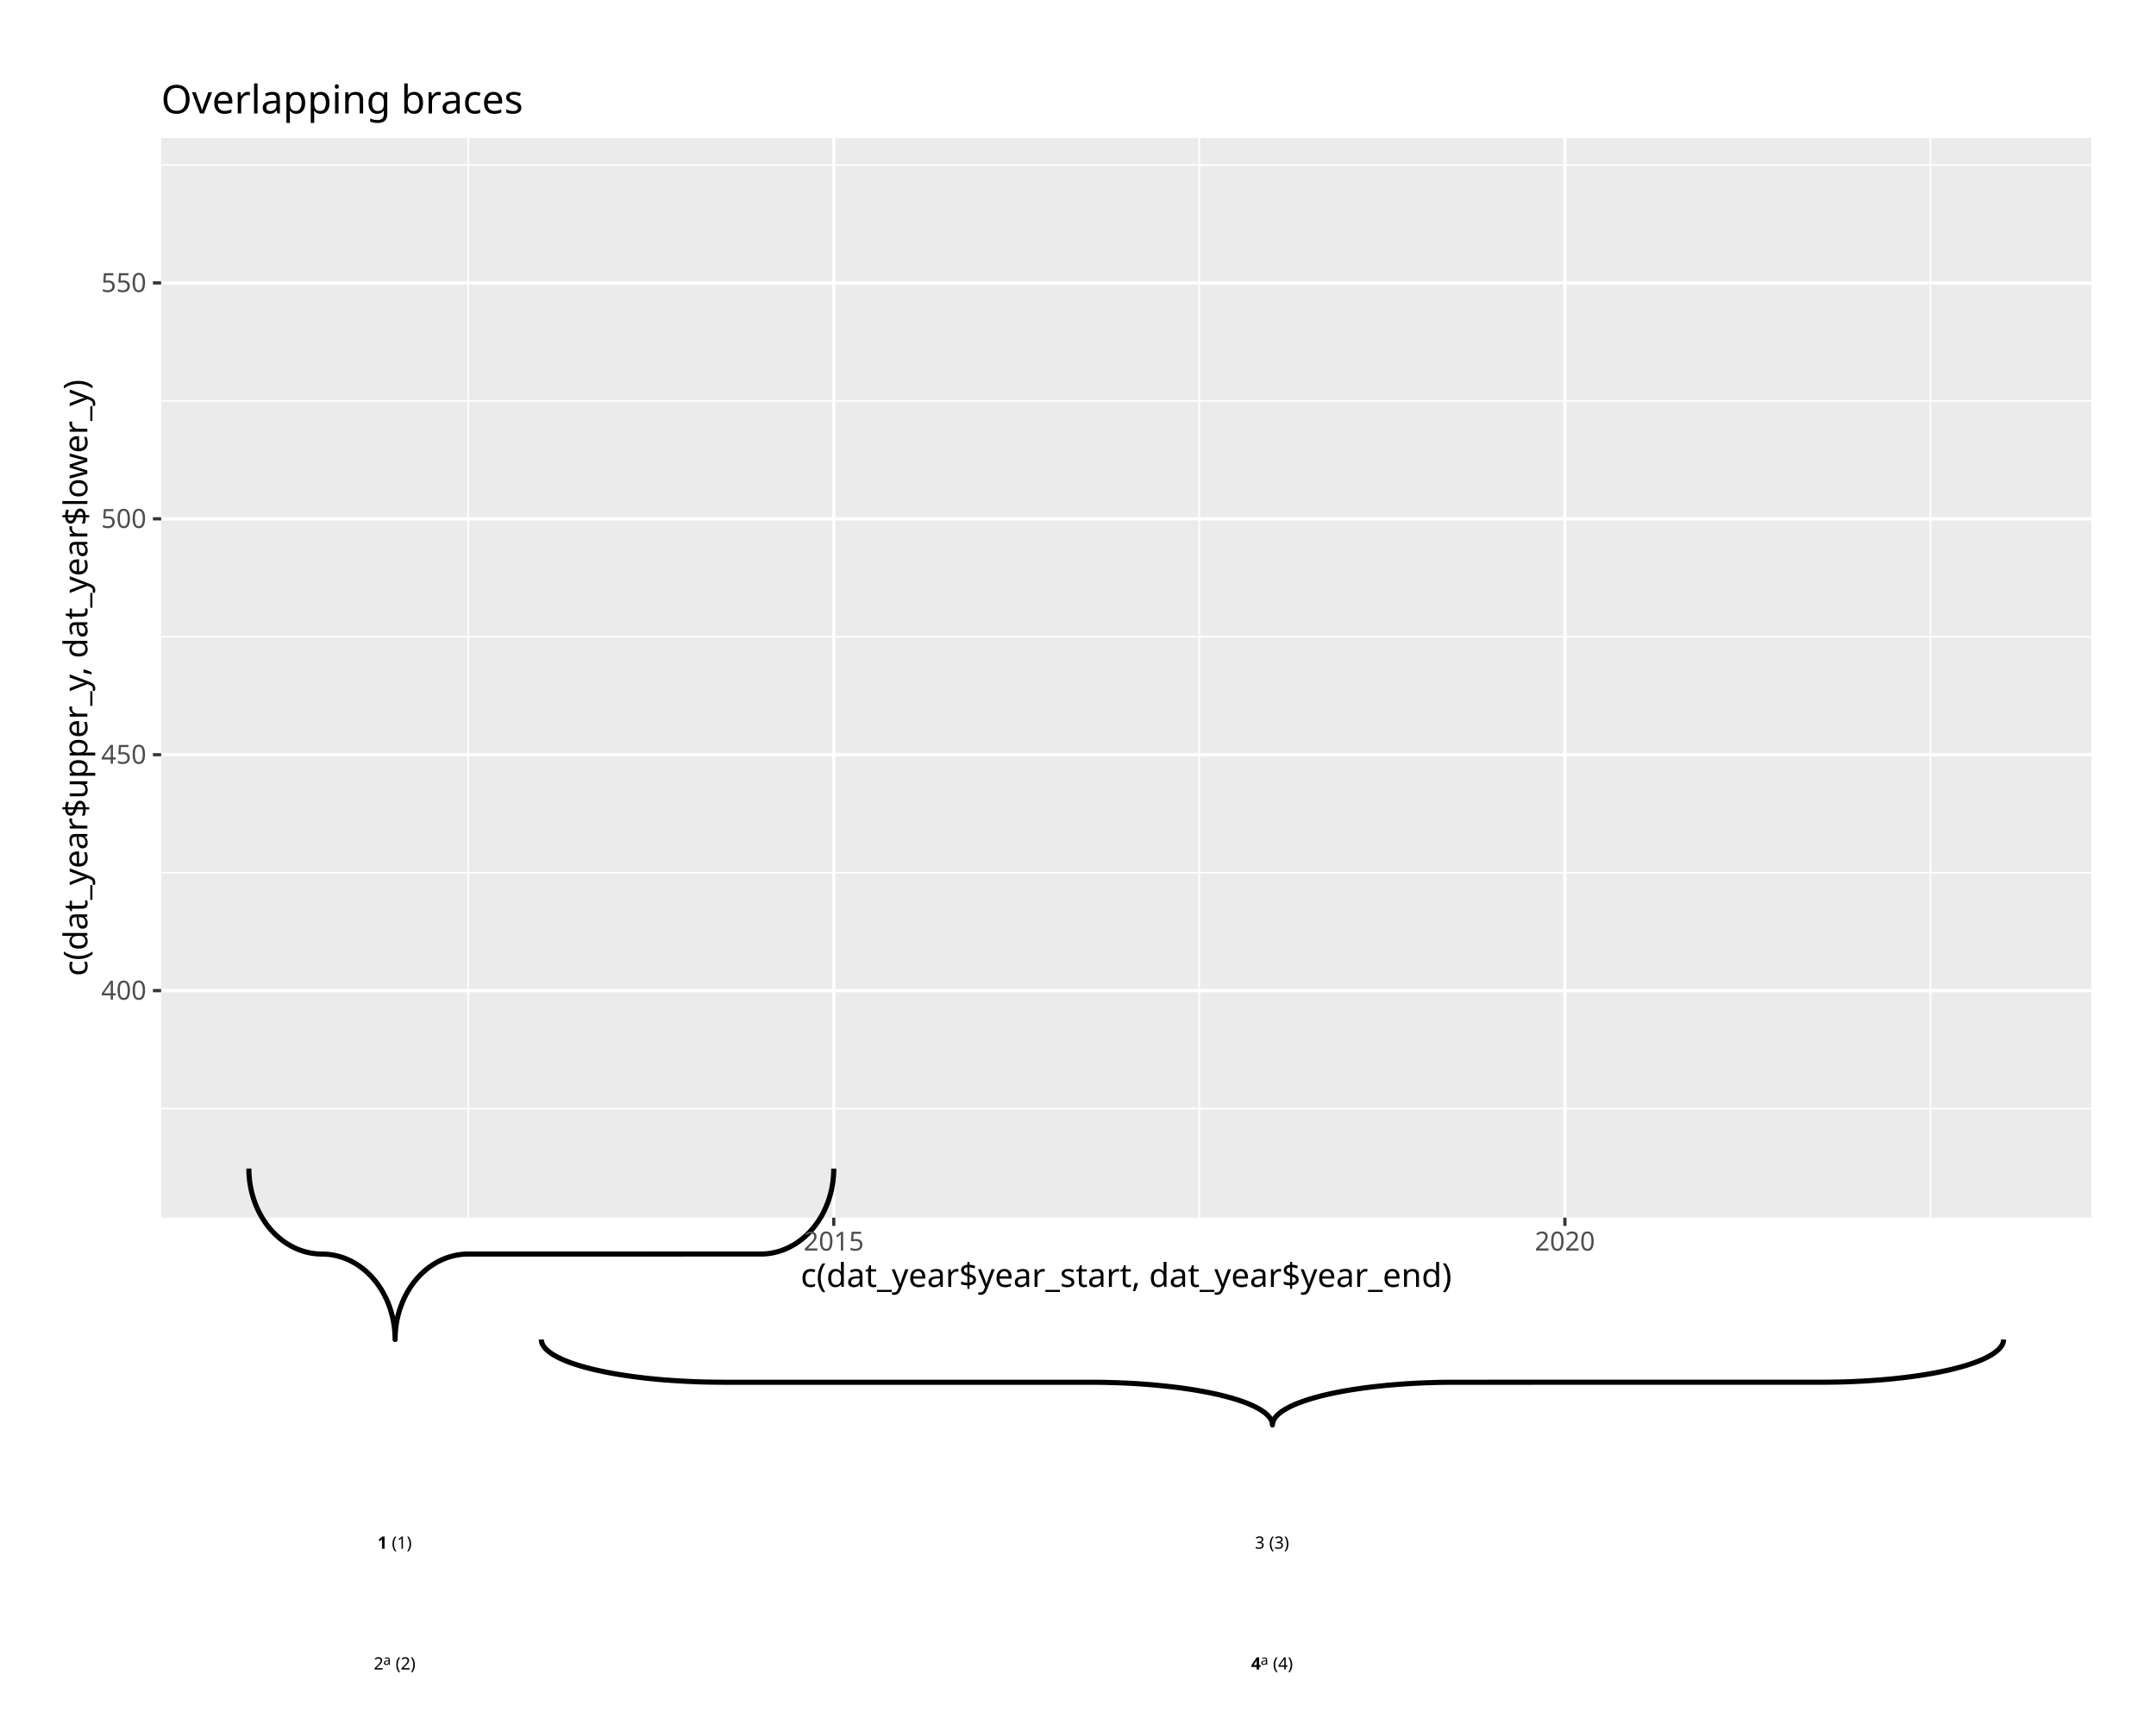
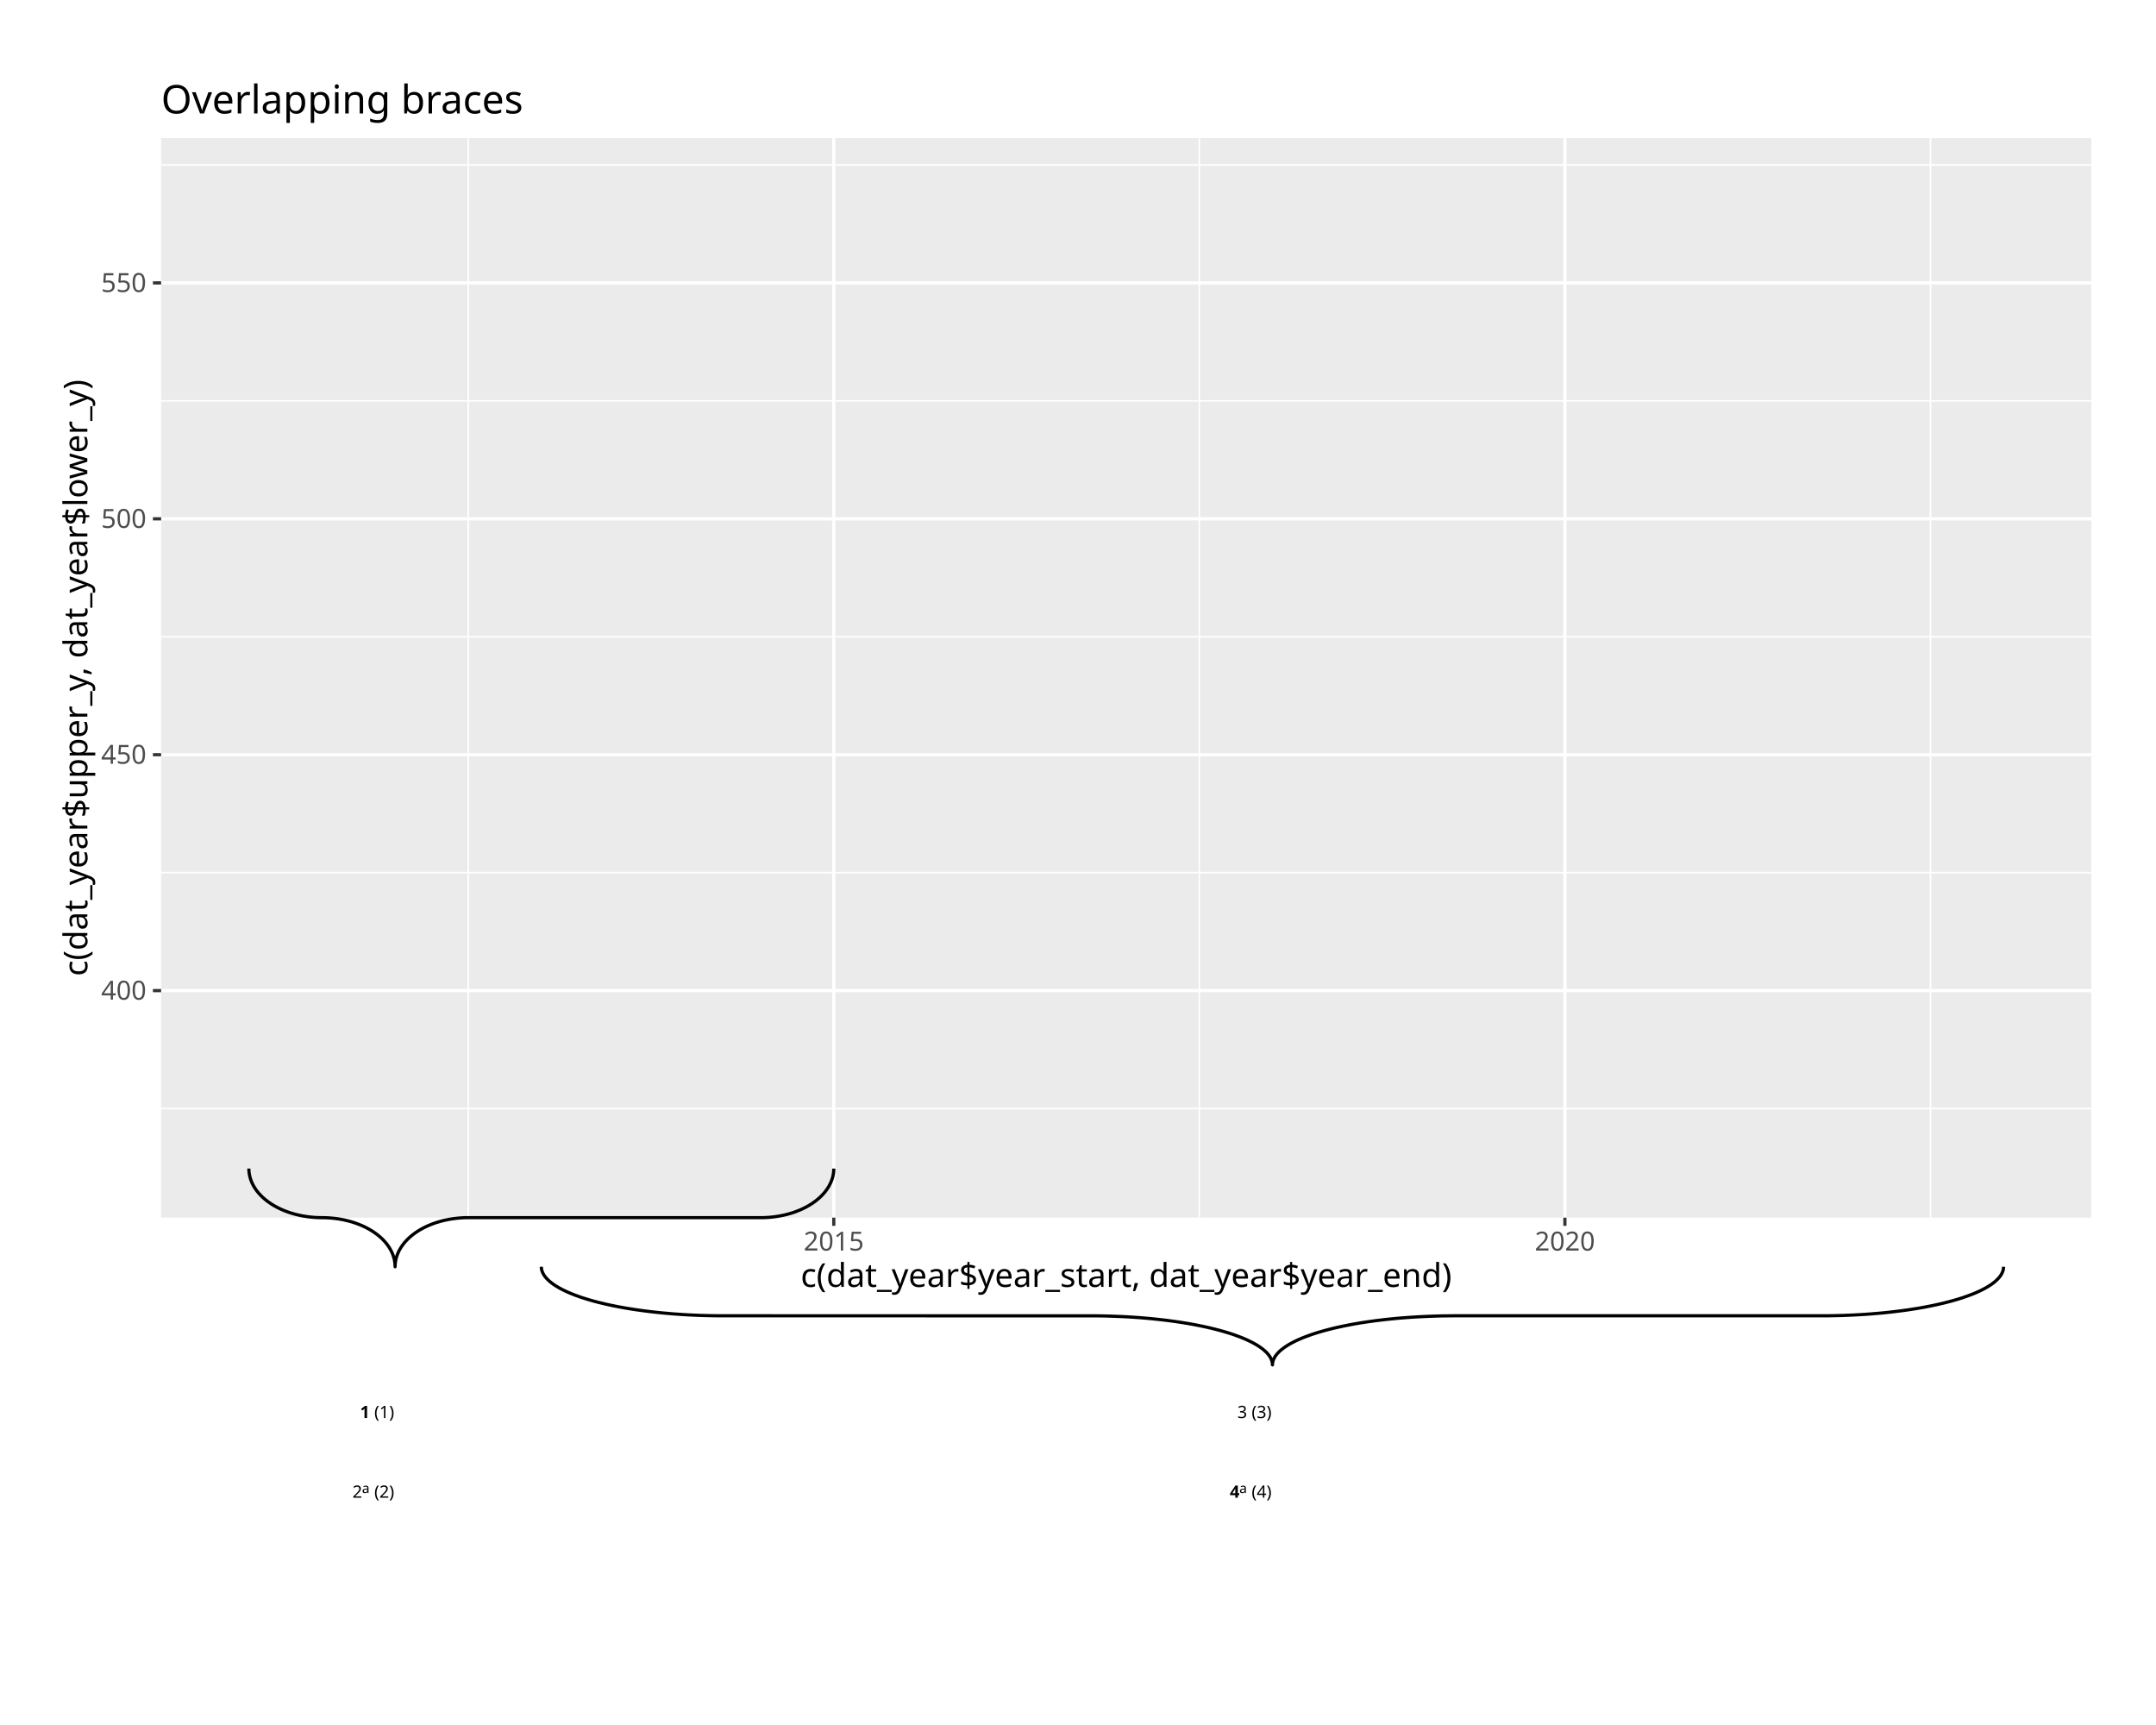
<svg xmlns="http://www.w3.org/2000/svg" class="svglite" data-engine-version="2.0" width="720.00pt" height="576.00pt" viewBox="0 0 720.00 576.00">
  <defs>
    <style type="text/css">
    .svglite line, .svglite polyline, .svglite polygon, .svglite path, .svglite rect, .svglite circle {
      fill: none;
      stroke: #000000;
      stroke-linecap: round;
      stroke-linejoin: round;
      stroke-miterlimit: 10.00;
    }
  </style>
  </defs>
  <rect width="100%" height="100%" style="stroke: none; fill: #FFFFFF;" />
  <defs>
    <clipPath id="cpMC4wMHw3MjAuMDB8MC4wMHw1NzYuMDA=">
      <rect x="0.00" y="0.00" width="720.00" height="576.00" />
    </clipPath>
  </defs>
  <g clip-path="url(#cpMC4wMHw3MjAuMDB8MC4wMHw1NzYuMDA=)">
    <rect x="-0" y="0.00" width="720.00" height="576.00" style="stroke-width: 1.07; stroke: #FFFFFF; fill: #FFFFFF;" />
    <rect x="53.81" y="46.10" width="644.59" height="360.49" style="stroke-width: 1.07; stroke: none; fill: #EBEBEB;" />
    <polyline points="53.81,370.16 698.40,370.16 " style="stroke-width: 0.53; stroke: #FFFFFF; stroke-linecap: butt;" />
    <polyline points="53.81,291.39 698.40,291.39 " style="stroke-width: 0.53; stroke: #FFFFFF; stroke-linecap: butt;" />
    <polyline points="53.81,212.62 698.40,212.62 " style="stroke-width: 0.53; stroke: #FFFFFF; stroke-linecap: butt;" />
    <polyline points="53.81,133.85 698.40,133.85 " style="stroke-width: 0.53; stroke: #FFFFFF; stroke-linecap: butt;" />
    <polyline points="53.81,55.09 698.40,55.09 " style="stroke-width: 0.53; stroke: #FFFFFF; stroke-linecap: butt;" />
    <polyline points="156.36,406.59 156.36,46.10 " style="stroke-width: 0.53; stroke: #FFFFFF; stroke-linecap: butt;" />
    <polyline points="400.52,406.59 400.52,46.10 " style="stroke-width: 0.53; stroke: #FFFFFF; stroke-linecap: butt;" />
    <polyline points="644.68,406.59 644.68,46.10 " style="stroke-width: 0.53; stroke: #FFFFFF; stroke-linecap: butt;" />
    <polyline points="53.81,330.78 698.40,330.78 " style="stroke-width: 1.07; stroke: #FFFFFF; stroke-linecap: butt;" />
    <polyline points="53.81,252.01 698.40,252.01 " style="stroke-width: 1.07; stroke: #FFFFFF; stroke-linecap: butt;" />
    <polyline points="53.81,173.24 698.40,173.24 " style="stroke-width: 1.07; stroke: #FFFFFF; stroke-linecap: butt;" />
    <polyline points="53.81,94.47 698.40,94.47 " style="stroke-width: 1.07; stroke: #FFFFFF; stroke-linecap: butt;" />
    <polyline points="278.44,406.59 278.44,46.10 " style="stroke-width: 1.07; stroke: #FFFFFF; stroke-linecap: butt;" />
    <polyline points="522.60,406.59 522.60,46.10 " style="stroke-width: 1.07; stroke: #FFFFFF; stroke-linecap: butt;" />
-     <polyline points="83.11,390.21 83.11,390.66 83.14,391.56 83.18,392.46 83.26,393.35 83.35,394.25 83.48,395.14 83.62,396.02 83.79,396.90 83.98,397.77 84.20,398.64 84.44,399.49 84.70,400.34 84.99,401.18 85.29,402.00 85.62,402.82 85.97,403.62 86.35,404.41 86.74,405.18 87.16,405.94 87.59,406.69 88.05,407.41 88.52,408.12 89.01,408.82 89.53,409.49 90.06,410.14 90.60,410.78 91.17,411.39 91.75,411.99 92.34,412.56 92.96,413.11 93.58,413.63 94.22,414.13 94.87,414.61 95.54,415.07 96.22,415.50 96.91,415.90 97.61,416.28 98.31,416.63 99.03,416.96 99.76,417.26 100.49,417.53 101.24,417.78 101.98,418.00 102.74,418.19 103.50,418.35 104.26,418.49 105.02,418.59 105.79,418.67 106.56,418.72 107.33,418.74 108.10,418.75 108.87,418.79 109.64,418.85 110.41,418.94 111.17,419.06 111.93,419.21 112.69,419.39 113.44,419.59 114.18,419.82 114.92,420.08 115.65,420.37 116.38,420.68 117.09,421.02 117.79,421.39 118.49,421.78 119.17,422.20 119.84,422.64 120.50,423.11 121.15,423.60 121.78,424.11 122.40,424.65 123.00,425.21 123.59,425.79 124.17,426.40 124.72,427.02 125.26,427.67 125.78,428.33 126.28,429.01 126.77,429.71 127.23,430.43 127.68,431.17 128.10,431.92 128.51,432.69 128.89,433.47 129.25,434.26 129.59,435.07 129.91,435.89 130.21,436.72 130.48,437.57 130.73,438.42 130.96,439.28 131.17,440.15 131.35,441.02 131.50,441.90 131.64,442.79 131.75,443.68 131.83,444.58 131.89,445.48 131.93,446.38 131.94,447.28 131.94,447.28 131.94,446.83 131.97,445.93 132.02,445.03 132.09,444.13 132.19,443.24 132.31,442.35 132.45,441.46 132.62,440.58 132.82,439.71 133.03,438.85 133.27,437.99 133.53,437.14 133.82,436.31 134.13,435.48 134.46,434.67 134.81,433.86 135.18,433.07 135.57,432.30 135.99,431.54 136.42,430.80 136.88,430.07 137.35,429.36 137.85,428.67 138.36,427.99 138.89,427.34 139.44,426.71 140.00,426.09 140.58,425.50 141.18,424.93 141.79,424.38 142.41,423.85 143.05,423.35 143.71,422.87 144.37,422.42 145.05,421.99 145.74,421.58 146.44,421.20 147.15,420.85 147.87,420.52 148.59,420.22 149.33,419.95 150.07,419.70 150.82,419.49 151.57,419.30 152.33,419.13 153.09,419.00 153.86,418.89 154.62,418.81 155.39,418.76 156.16,418.74 254.60,418.73 255.37,418.70 256.14,418.63 256.91,418.54 257.67,418.42 258.43,418.27 259.19,418.10 259.94,417.89 260.68,417.66 261.42,417.40 262.15,417.11 262.87,416.80 263.59,416.46 264.29,416.09 264.99,415.70 265.67,415.29 266.34,414.84 267.00,414.38 267.65,413.89 268.28,413.37 268.90,412.83 269.50,412.27 270.09,411.69 270.66,411.09 271.22,410.46 271.76,409.82 272.28,409.15 272.78,408.47 273.27,407.77 273.73,407.05 274.18,406.32 274.60,405.56 275.01,404.80 275.39,404.02 275.75,403.22 276.09,402.41 276.41,401.59 276.71,400.76 276.98,399.92 277.23,399.07 277.46,398.21 277.66,397.34 277.85,396.46 278.00,395.58 278.14,394.69 278.24,393.80 278.33,392.91 278.39,392.01 278.43,391.11 278.44,390.21 278.44,390.21 " style="stroke-width: 1.71; stroke-linecap: butt;" />
-     <polyline points="180.77,447.28 180.78,447.50 180.84,447.95 180.96,448.40 181.15,448.85 181.39,449.30 181.69,449.74 182.05,450.19 182.48,450.63 182.96,451.06 183.50,451.49 184.10,451.92 184.75,452.35 185.47,452.76 186.24,453.18 187.06,453.58 187.94,453.99 188.87,454.38 189.86,454.77 190.89,455.15 191.98,455.52 193.12,455.88 194.31,456.24 195.54,456.58 196.82,456.92 198.14,457.25 199.51,457.56 200.92,457.87 202.37,458.17 203.86,458.45 205.39,458.73 206.96,458.99 208.56,459.24 210.19,459.48 211.85,459.71 213.55,459.92 215.27,460.13 217.02,460.32 218.79,460.49 220.59,460.66 222.40,460.81 224.24,460.94 226.09,461.06 227.96,461.17 229.85,461.27 231.74,461.35 233.65,461.42 235.56,461.47 237.48,461.51 239.41,461.53 241.33,461.55 365.34,461.55 367.27,461.57 369.19,461.60 371.11,461.65 373.02,461.71 374.92,461.78 376.81,461.87 378.68,461.97 380.55,462.09 382.39,462.22 384.22,462.36 386.03,462.52 387.81,462.69 389.57,462.87 391.31,463.07 393.02,463.27 394.69,463.49 396.34,463.73 397.96,463.97 399.54,464.23 401.09,464.50 402.60,464.78 404.07,465.07 405.50,465.37 406.89,465.68 408.23,466.01 409.54,466.34 410.79,466.68 412.00,467.03 413.17,467.39 414.28,467.76 415.34,468.13 416.35,468.52 417.31,468.91 418.22,469.31 419.07,469.71 419.87,470.12 420.61,470.54 421.29,470.96 421.92,471.38 422.49,471.81 423.00,472.25 423.45,472.69 423.84,473.13 424.18,473.57 424.45,474.02 424.66,474.46 424.82,474.91 424.91,475.36 424.94,475.81 424.94,475.81 424.94,475.59 425.01,475.14 425.13,474.69 425.31,474.24 425.55,473.79 425.86,473.35 426.22,472.91 426.64,472.47 427.12,472.03 427.66,471.60 428.26,471.17 428.92,470.75 429.63,470.33 430.40,469.91 431.22,469.51 432.10,469.11 433.03,468.71 434.02,468.33 435.06,467.95 436.15,467.57 437.28,467.21 438.47,466.86 439.70,466.51 440.98,466.17 442.31,465.84 443.68,465.53 445.09,465.22 446.54,464.92 448.03,464.64 449.56,464.36 451.12,464.10 452.72,463.85 454.35,463.61 456.02,463.38 457.71,463.17 459.43,462.97 461.18,462.78 462.95,462.60 464.75,462.44 466.57,462.29 468.40,462.15 470.26,462.03 472.13,461.92 474.01,461.82 475.91,461.74 477.81,461.67 479.73,461.62 481.65,461.58 483.57,461.56 485.50,461.55 609.50,461.54 611.43,461.52 613.35,461.49 615.27,461.45 617.18,461.39 619.08,461.31 620.97,461.22 622.85,461.12 624.71,461.00 626.56,460.87 628.38,460.73 630.19,460.58 631.97,460.41 633.74,460.22 635.47,460.03 637.18,459.82 638.86,459.60 640.51,459.36 642.12,459.12 643.70,458.86 645.25,458.59 646.76,458.31 648.23,458.02 649.66,457.72 651.05,457.41 652.40,457.08 653.70,456.75 654.96,456.41 656.17,456.06 657.33,455.70 658.44,455.33 659.50,454.96 660.52,454.57 661.48,454.18 662.38,453.79 663.23,453.38 664.03,452.97 664.77,452.56 665.46,452.13 666.08,451.71 666.65,451.28 667.16,450.84 667.62,450.41 668.01,449.96 668.34,449.52 668.61,449.08 668.83,448.63 668.98,448.18 669.07,447.73 669.10,447.28 669.10,447.28 " style="stroke-width: 1.71; stroke-linecap: butt;" />
-     <text x="126.09" y="517.13" style="font-size: 5.69px; font-weight: bold; font-family: sans;" textLength="3.17px" lengthAdjust="spacingAndGlyphs">1</text>
-     <text x="130.84" y="517.13" style="font-size: 5.69px; font-family: sans;" textLength="6.95px" lengthAdjust="spacingAndGlyphs">(1)</text>
-     <text x="124.82" y="557.47" style="font-size: 5.69px; font-family: sans;" textLength="3.17px" lengthAdjust="spacingAndGlyphs">2</text>
-     <text x="127.99" y="555.91" style="font-size: 4.55px; font-family: sans;" textLength="2.53px" lengthAdjust="spacingAndGlyphs">a</text>
-     <text x="132.10" y="557.47" style="font-size: 5.69px; font-family: sans;" textLength="6.95px" lengthAdjust="spacingAndGlyphs">(2)</text>
-     <text x="419.09" y="517.13" style="font-size: 5.69px; font-family: sans;" textLength="3.17px" lengthAdjust="spacingAndGlyphs">3</text>
-     <text x="423.83" y="517.13" style="font-size: 5.69px; font-family: sans;" textLength="6.95px" lengthAdjust="spacingAndGlyphs">(3)</text>
-     <text x="417.82" y="557.47" style="font-size: 5.69px; font-weight: bold; font-family: sans;" textLength="3.17px" lengthAdjust="spacingAndGlyphs">4</text>
-     <text x="420.99" y="555.91" style="font-size: 4.55px; font-family: sans;" textLength="2.53px" lengthAdjust="spacingAndGlyphs">a</text>
-     <text x="425.10" y="557.47" style="font-size: 5.69px; font-family: sans;" textLength="6.95px" lengthAdjust="spacingAndGlyphs">(4)</text>
+     <polyline points="83.11,390.21 83.11,390.46 83.14,390.98 83.18,391.50 83.26,392.01 83.35,392.53 83.48,393.04 83.62,393.55 83.79,394.05 83.98,394.55 84.20,395.05 84.44,395.54 84.70,396.03 84.99,396.51 85.29,396.98 85.62,397.45 85.97,397.91 86.35,398.36 86.74,398.81 87.16,399.24 87.59,399.67 88.05,400.09 88.52,400.49 89.01,400.89 89.53,401.28 90.06,401.65 90.60,402.02 91.17,402.37 91.75,402.71 92.34,403.04 92.96,403.36 93.58,403.66 94.22,403.95 94.87,404.22 95.54,404.48 96.22,404.73 96.91,404.96 97.61,405.18 98.31,405.38 99.03,405.57 99.76,405.74 100.49,405.90 101.24,406.04 101.98,406.16 102.74,406.27 103.50,406.37 104.26,406.44 105.02,406.51 105.79,406.55 106.56,406.58 107.33,406.59 108.10,406.60 108.87,406.62 109.64,406.65 110.41,406.71 111.17,406.78 111.93,406.86 112.69,406.96 113.44,407.08 114.18,407.21 114.92,407.36 115.65,407.53 116.38,407.71 117.09,407.90 117.79,408.11 118.49,408.34 119.17,408.58 119.84,408.83 120.50,409.10 121.15,409.38 121.78,409.68 122.40,409.98 123.00,410.31 123.59,410.64 124.17,410.99 124.72,411.35 125.26,411.72 125.78,412.10 126.28,412.49 126.77,412.89 127.23,413.30 127.68,413.73 128.10,414.16 128.51,414.60 128.89,415.05 129.25,415.50 129.59,415.97 129.91,416.44 130.21,416.92 130.48,417.40 130.73,417.89 130.96,418.38 131.17,418.88 131.35,419.39 131.50,419.89 131.64,420.40 131.75,420.91 131.83,421.43 131.89,421.94 131.93,422.46 131.94,422.98 131.94,422.98 131.94,422.72 131.97,422.20 132.02,421.69 132.09,421.17 132.19,420.66 132.31,420.15 132.45,419.64 132.62,419.13 132.82,418.63 133.03,418.14 133.27,417.64 133.53,417.16 133.82,416.68 134.13,416.20 134.46,415.74 134.81,415.27 135.18,414.82 135.57,414.38 135.99,413.94 136.42,413.51 136.88,413.10 137.35,412.69 137.85,412.29 138.36,411.90 138.89,411.53 139.44,411.16 140.00,410.81 140.58,410.47 141.18,410.14 141.79,409.83 142.41,409.53 143.05,409.24 143.71,408.96 144.37,408.70 145.05,408.45 145.74,408.22 146.44,408.01 147.15,407.80 147.87,407.61 148.59,407.44 149.33,407.29 150.07,407.14 150.82,407.02 151.57,406.91 152.33,406.82 153.09,406.74 153.86,406.68 154.62,406.63 155.39,406.60 156.16,406.59 254.60,406.59 255.37,406.57 256.14,406.53 256.91,406.48 257.67,406.41 258.43,406.32 259.19,406.22 259.94,406.10 260.68,405.97 261.42,405.82 262.15,405.66 262.87,405.48 263.59,405.28 264.29,405.07 264.99,404.85 265.67,404.61 266.34,404.35 267.00,404.09 267.65,403.80 268.28,403.51 268.90,403.20 269.50,402.88 270.09,402.54 270.66,402.20 271.22,401.84 271.76,401.47 272.28,401.09 272.78,400.69 273.27,400.29 273.73,399.88 274.18,399.46 274.60,399.03 275.01,398.58 275.39,398.14 275.75,397.68 276.09,397.22 276.41,396.74 276.71,396.27 276.98,395.78 277.23,395.29 277.46,394.80 277.66,394.30 277.85,393.80 278.00,393.29 278.14,392.78 278.24,392.27 278.33,391.76 278.39,391.24 278.43,390.72 278.44,390.21 278.44,390.21 " style="stroke-width: 1.07; stroke-linecap: butt;" />
+     <polyline points="180.77,422.98 180.78,423.24 180.84,423.75 180.96,424.27 181.15,424.78 181.39,425.30 181.69,425.81 182.05,426.32 182.48,426.82 182.96,427.32 183.50,427.82 184.10,428.31 184.75,428.80 185.47,429.28 186.24,429.75 187.06,430.22 187.94,430.68 188.87,431.13 189.86,431.58 190.89,432.01 191.98,432.44 193.12,432.86 194.31,433.27 195.54,433.66 196.82,434.05 198.14,434.43 199.51,434.79 200.92,435.14 202.37,435.48 203.86,435.81 205.39,436.13 206.96,436.43 208.56,436.72 210.19,436.99 211.85,437.25 213.55,437.50 215.27,437.73 217.02,437.95 218.79,438.15 220.59,438.34 222.40,438.51 224.24,438.67 226.09,438.81 227.96,438.94 229.85,439.05 231.74,439.14 233.65,439.22 235.56,439.28 237.48,439.32 239.41,439.35 241.33,439.36 365.34,439.37 367.27,439.39 369.19,439.43 371.11,439.48 373.02,439.55 374.92,439.63 376.81,439.73 378.68,439.85 380.55,439.98 382.39,440.13 384.22,440.30 386.03,440.48 387.81,440.67 389.57,440.88 391.31,441.11 393.02,441.35 394.69,441.60 396.34,441.87 397.96,442.15 399.54,442.45 401.09,442.76 402.60,443.08 404.07,443.41 405.50,443.76 406.89,444.12 408.23,444.49 409.54,444.87 410.79,445.26 412.00,445.66 413.17,446.08 414.28,446.50 415.34,446.93 416.35,447.37 417.31,447.82 418.22,448.28 419.07,448.74 419.87,449.21 420.61,449.69 421.29,450.17 421.92,450.66 422.49,451.16 423.00,451.65 423.45,452.16 423.84,452.66 424.18,453.17 424.45,453.69 424.66,454.20 424.82,454.72 424.91,455.23 424.94,455.75 424.94,455.75 424.94,455.49 425.01,454.97 425.13,454.46 425.31,453.94 425.55,453.43 425.86,452.92 426.22,452.41 426.64,451.91 427.12,451.40 427.66,450.91 428.26,450.42 428.92,449.93 429.63,449.45 430.40,448.97 431.22,448.51 432.10,448.05 433.03,447.59 434.02,447.15 435.06,446.71 436.15,446.29 437.28,445.87 438.47,445.46 439.70,445.06 440.98,444.68 442.31,444.30 443.68,443.94 445.09,443.58 446.54,443.24 448.03,442.92 449.56,442.60 451.12,442.30 452.72,442.01 454.35,441.73 456.02,441.47 457.71,441.23 459.43,440.99 461.18,440.78 462.95,440.57 464.75,440.39 466.57,440.21 468.40,440.06 470.26,439.92 472.13,439.79 474.01,439.68 475.91,439.59 477.81,439.51 479.73,439.45 481.65,439.40 483.57,439.38 485.50,439.36 609.50,439.36 611.43,439.34 613.35,439.30 615.27,439.25 617.18,439.18 619.08,439.09 620.97,438.99 622.85,438.88 624.71,438.74 626.56,438.59 628.38,438.43 630.19,438.25 631.97,438.05 633.74,437.84 635.47,437.62 637.18,437.38 638.86,437.12 640.51,436.86 642.12,436.58 643.70,436.28 645.25,435.97 646.76,435.65 648.23,435.31 649.66,434.97 651.05,434.61 652.40,434.24 653.70,433.86 654.96,433.47 656.17,433.06 657.33,432.65 658.44,432.23 659.50,431.80 660.52,431.36 661.48,430.91 662.38,430.45 663.23,429.99 664.03,429.52 664.77,429.04 665.46,428.56 666.08,428.07 666.65,427.57 667.16,427.07 667.62,426.57 668.01,426.06 668.34,425.55 668.61,425.04 668.83,424.53 668.98,424.01 669.07,423.50 669.10,422.98 669.10,422.98 " style="stroke-width: 1.07; stroke-linecap: butt;" />
+     <text x="120.24" y="473.50" style="font-size: 5.69px; font-weight: bold; font-family: sans;" textLength="3.17px" lengthAdjust="spacingAndGlyphs">1</text>
+     <text x="124.99" y="473.50" style="font-size: 5.69px; font-family: sans;" textLength="6.95px" lengthAdjust="spacingAndGlyphs">(1)</text>
+     <text x="117.71" y="500.11" style="font-size: 5.69px; font-family: sans;" textLength="3.17px" lengthAdjust="spacingAndGlyphs">2</text>
+     <text x="120.87" y="498.55" style="font-size: 4.55px; font-family: sans;" textLength="2.53px" lengthAdjust="spacingAndGlyphs">a</text>
+     <text x="124.99" y="500.11" style="font-size: 5.69px; font-family: sans;" textLength="6.95px" lengthAdjust="spacingAndGlyphs">(2)</text>
+     <text x="413.24" y="473.50" style="font-size: 5.69px; font-family: sans;" textLength="3.17px" lengthAdjust="spacingAndGlyphs">3</text>
+     <text x="417.98" y="473.50" style="font-size: 5.69px; font-family: sans;" textLength="6.95px" lengthAdjust="spacingAndGlyphs">(3)</text>
+     <text x="410.70" y="500.11" style="font-size: 5.69px; font-weight: bold; font-family: sans;" textLength="3.17px" lengthAdjust="spacingAndGlyphs">4</text>
+     <text x="413.87" y="498.55" style="font-size: 4.55px; font-family: sans;" textLength="2.53px" lengthAdjust="spacingAndGlyphs">a</text>
+     <text x="417.98" y="500.11" style="font-size: 5.69px; font-family: sans;" textLength="6.95px" lengthAdjust="spacingAndGlyphs">(4)</text>
    <text x="48.88" y="333.80" text-anchor="end" style="font-size: 8.80px; fill: #4D4D4D; font-family: sans;" textLength="14.68px" lengthAdjust="spacingAndGlyphs">400</text>
    <text x="48.88" y="255.03" text-anchor="end" style="font-size: 8.80px; fill: #4D4D4D; font-family: sans;" textLength="14.68px" lengthAdjust="spacingAndGlyphs">450</text>
    <text x="48.88" y="176.27" text-anchor="end" style="font-size: 8.80px; fill: #4D4D4D; font-family: sans;" textLength="14.68px" lengthAdjust="spacingAndGlyphs">500</text>
    <text x="48.88" y="97.50" text-anchor="end" style="font-size: 8.80px; fill: #4D4D4D; font-family: sans;" textLength="14.68px" lengthAdjust="spacingAndGlyphs">550</text>
    <polyline points="51.07,330.78 53.81,330.78 " style="stroke-width: 1.07; stroke: #333333; stroke-linecap: butt;" />
    <polyline points="51.07,252.01 53.81,252.01 " style="stroke-width: 1.07; stroke: #333333; stroke-linecap: butt;" />
    <polyline points="51.07,173.24 53.81,173.24 " style="stroke-width: 1.07; stroke: #333333; stroke-linecap: butt;" />
    <polyline points="51.07,94.47 53.81,94.47 " style="stroke-width: 1.07; stroke: #333333; stroke-linecap: butt;" />
    <polyline points="278.44,409.33 278.44,406.59 " style="stroke-width: 1.07; stroke: #333333; stroke-linecap: butt;" />
    <polyline points="522.60,409.33 522.60,406.59 " style="stroke-width: 1.07; stroke: #333333; stroke-linecap: butt;" />
    <text x="278.44" y="417.58" text-anchor="middle" style="font-size: 8.80px; fill: #4D4D4D; font-family: sans;" textLength="19.58px" lengthAdjust="spacingAndGlyphs">2015</text>
    <text x="522.60" y="417.58" text-anchor="middle" style="font-size: 8.80px; fill: #4D4D4D; font-family: sans;" textLength="19.58px" lengthAdjust="spacingAndGlyphs">2020</text>
    <text x="376.10" y="429.72" text-anchor="middle" style="font-size: 11.00px; font-family: sans;" textLength="211.60px" lengthAdjust="spacingAndGlyphs">c(dat_year$year_start, dat_year$year_end)</text>
    <text transform="translate(29.17,226.35) rotate(-90)" text-anchor="middle" style="font-size: 11.00px; font-family: sans;" textLength="194.48px" lengthAdjust="spacingAndGlyphs">c(dat_year$upper_y, dat_year$lower_y)</text>
    <text x="53.81" y="37.88" style="font-size: 13.20px; font-family: sans;" textLength="114.48px" lengthAdjust="spacingAndGlyphs">Overlapping braces</text>
  </g>
</svg>
